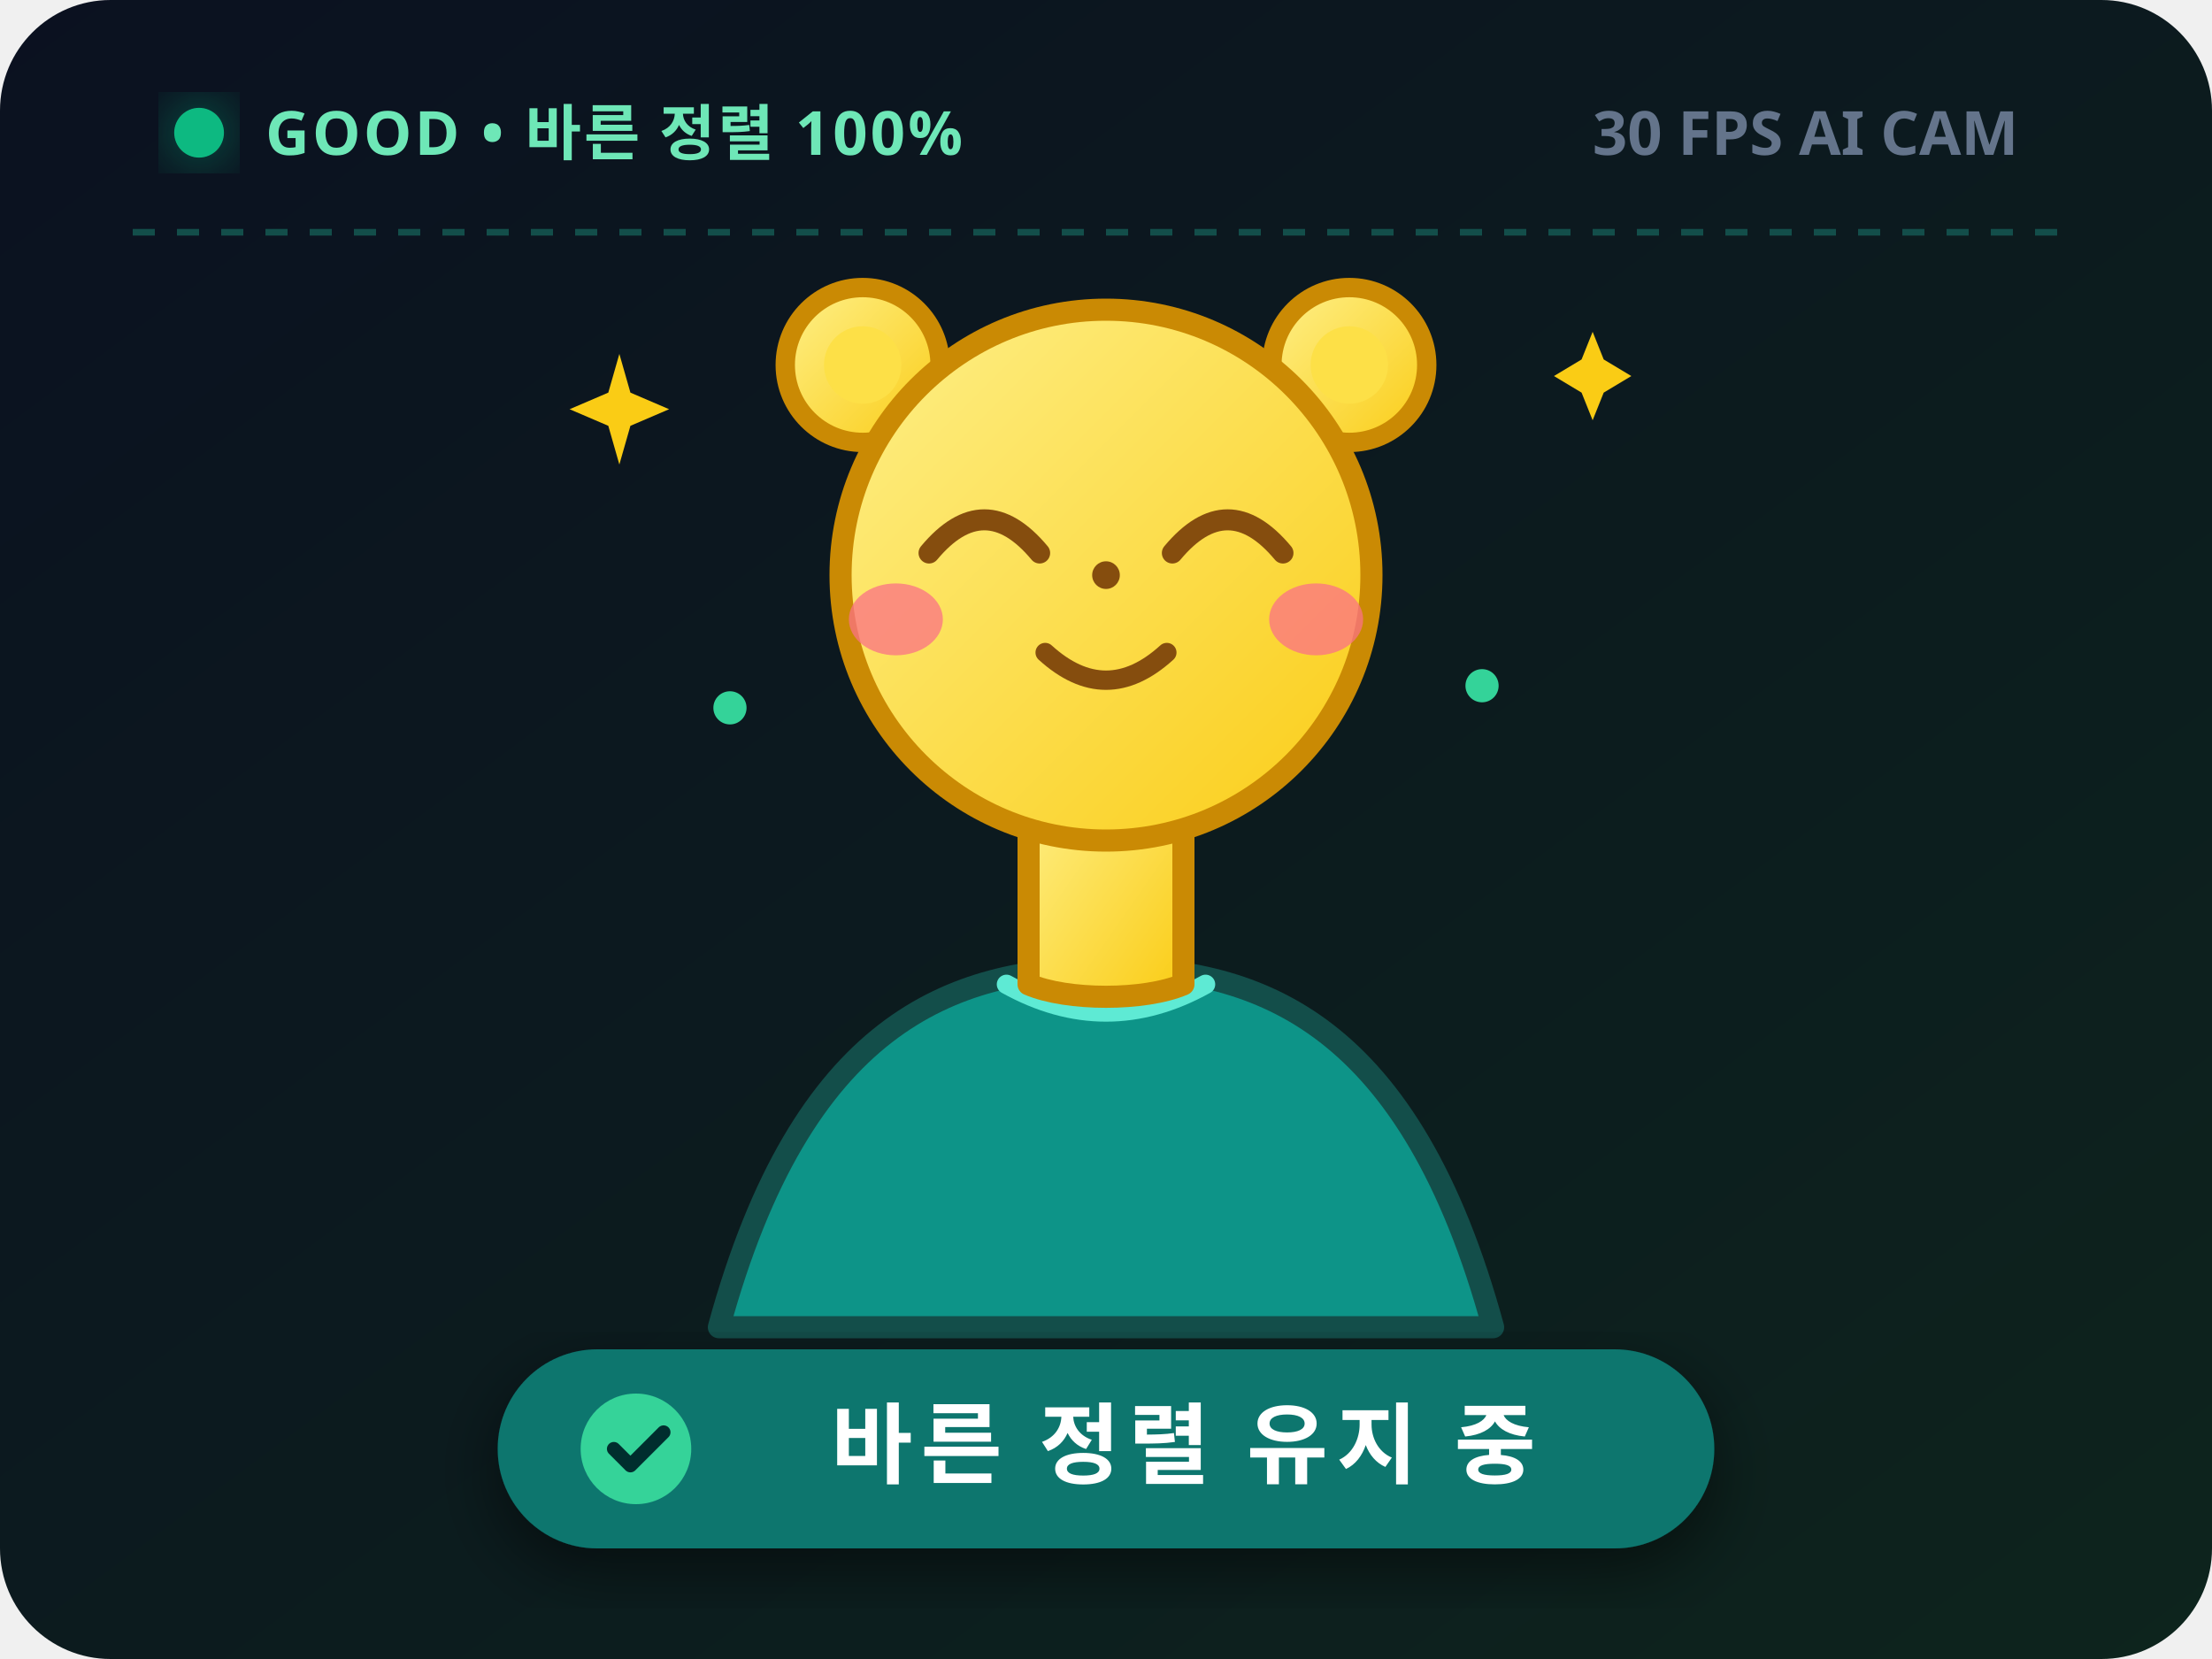
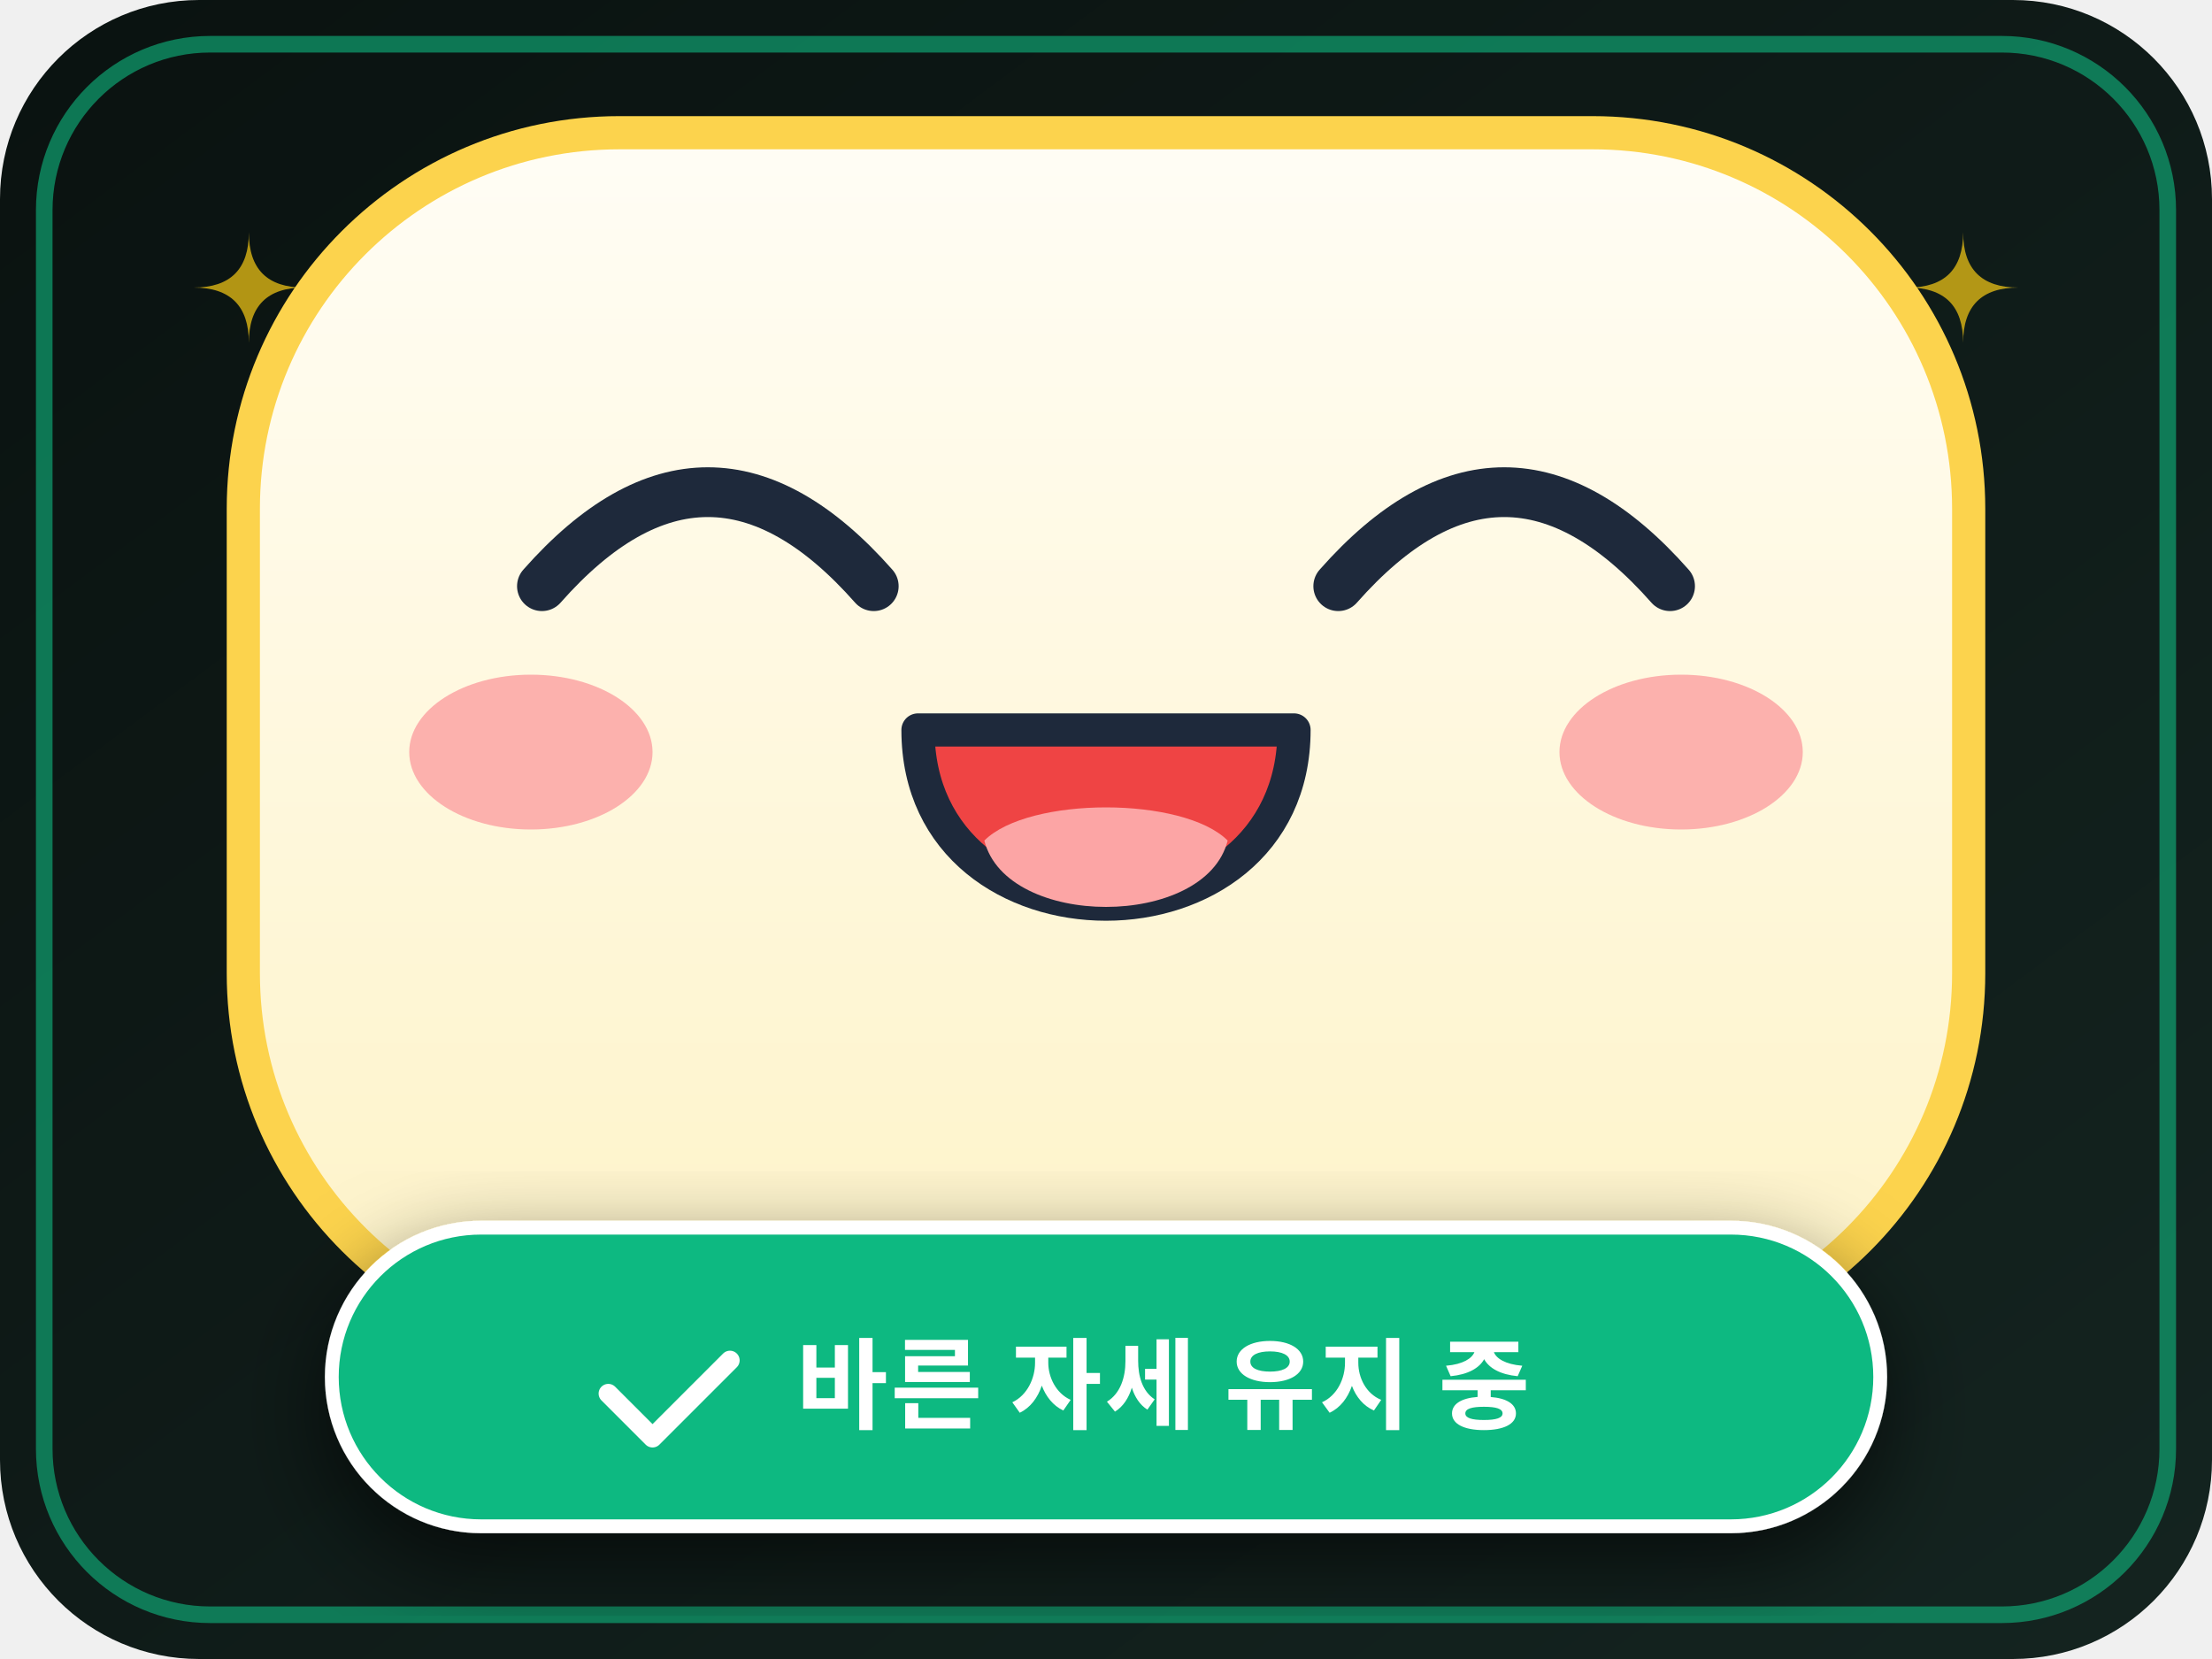
<svg xmlns="http://www.w3.org/2000/svg" viewBox="0 0 400 300" width="100%" height="100%">
  <defs>
-     <linearGradient id="screenBg3" x1="0%" y1="0%" x2="100%" y2="100%">
-       <stop offset="0%" stop-color="#0b1120" />
-       <stop offset="100%" stop-color="#0d241d" />
+     <linearGradient id="screenBg" x1="0%" y1="0%" x2="100%" y2="100%">
+       <stop offset="0%" stop-color="#0a1210" />
+       <stop offset="100%" stop-color="#142420" />
    </linearGradient>
-     <linearGradient id="emojiYellow3" x1="0%" y1="0%" x2="100%" y2="100%">
-       <stop offset="0%" stop-color="#fef08a" />
-       <stop offset="100%" stop-color="#facc15" />
+     <linearGradient id="creamFace" x1="0%" y1="0%" x2="0%" y2="100%">
+       <stop offset="0%" stop-color="#fffdf5" />
+       <stop offset="100%" stop-color="#fef3c7" />
    </linearGradient>
-     <filter id="goodGlow3" x="-30%" y="-30%" width="160%" height="160%">
-       <feGaussianBlur stdDeviation="6" result="blur" />
-       <feComposite in="SourceGraphic" in2="blur" operator="over" />
-     </filter>
-     <filter id="pillShadow3" x="-10%" y="-20%" width="120%" height="150%">
-       <feDropShadow dx="0" dy="4" stdDeviation="6" flood-color="#000000" flood-opacity="0.5" />
+     <filter id="badgeShadow" x="-20%" y="-30%" width="140%" height="160%">
+       <feDropShadow dx="0" dy="6" stdDeviation="8" flood-color="#000000" flood-opacity="0.6" />
    </filter>
  </defs>
-   <rect width="400" height="300" rx="20" fill="url(#screenBg3)" />
-   <line x1="24" y1="42" x2="376" y2="42" stroke="#134e4a" stroke-width="1.2" stroke-dasharray="4 4" />
-   <circle cx="36" cy="24" r="4.5" fill="#10b981" filter="url(#goodGlow3)" />
-   <text x="48" y="28" fill="#6ee7b7" font-family="'Pretendard', sans-serif" font-size="11" font-weight="700" letter-spacing="0.5">GOOD • 바른 정렬 100%</text>
-   <text x="365" y="28" text-anchor="end" fill="#64748b" font-family="'Plus Jakarta Sans', sans-serif" font-size="11" font-weight="600">30 FPS AI CAM</text>
-   <g id="emojiHappy">
-     <path d="M 130 240               C 145 185 172 175 200 175               C 228 175 255 185 270 240 Z" fill="#0d9488" stroke="#134e4a" stroke-width="4" stroke-linejoin="round" />
-     <path d="M 182 178 Q 200 188 218 178" fill="none" stroke="#5eead4" stroke-width="3.5" stroke-linecap="round" />
-     <path d="M 186 140 L 186 178 C 193 181 207 181 214 178 L 214 140 Z" fill="url(#emojiYellow3)" stroke="#ca8a04" stroke-width="4" stroke-linejoin="round" />
-     <g>
-       <circle cx="156" cy="66" r="14" fill="url(#emojiYellow3)" stroke="#ca8a04" stroke-width="3.5" />
-       <circle cx="156" cy="66" r="7" fill="#fde047" />
-       <circle cx="244" cy="66" r="14" fill="url(#emojiYellow3)" stroke="#ca8a04" stroke-width="3.5" />
-       <circle cx="244" cy="66" r="7" fill="#fde047" />
+   <style>
+     @keyframes gentlePulse {
+       0%, 100% {
+         transform: scale(1);
+       }
+       50% {
+         transform: scale(1.04);
+       }
+     }
+     @keyframes sparkleTwinkle {
+       0%, 100% {
+         opacity: 0.9;
+         transform: scale(1);
+       }
+       50% {
+         opacity: 0.3;
+         transform: scale(0.7);
+       }
+     }
+     
+     /* Static default state */
+     .bottom-badge {
+       transform-origin: 200px 250px;
+     }
+     .sparkle-1 {
+       transform-origin: 45px 52px;
+       opacity: 0.7;
+     }
+     .sparkle-2 {
+       transform-origin: 355px 52px;
+       opacity: 0.7;
+     }
+ 
+     /* Interactive Hover State */
+     svg:hover .bottom-badge {
+       animation: gentlePulse 1.2s infinite ease-in-out;
+     }
+     svg:hover .sparkle-1 {
+       animation: sparkleTwinkle 1.2s infinite ease-in-out;
+     }
+     svg:hover .sparkle-2 {
+       animation: sparkleTwinkle 1.4s infinite ease-in-out;
+     }
+   </style>
+   <rect width="400" height="300" rx="36" fill="url(#screenBg)" />
+   <rect x="8" y="8" width="384" height="284" rx="30" fill="none" stroke="#10b981" stroke-width="3" stroke-opacity="0.6" />
+   <g fill="#facc15">
+     <path class="sparkle-1" d="M 45 42 Q 45 52 35 52 Q 45 52 45 62 Q 45 52 55 52 Q 45 52 45 42 Z" />
+     <path class="sparkle-2" d="M 355 42 Q 355 52 345 52 Q 355 52 355 62 Q 355 52 365 52 Q 355 52 355 42 Z" />
+   </g>
+   <g id="fullScreenFace">
+     <rect x="44" y="24" width="312" height="220" rx="68" fill="url(#creamFace)" stroke="#fcd34d" stroke-width="6" />
+     <path d="M 98 106 Q 128 72 158 106" fill="none" stroke="#1e293b" stroke-width="9" stroke-linecap="round" />
+     <path d="M 242 106 Q 272 72 302 106" fill="none" stroke="#1e293b" stroke-width="9" stroke-linecap="round" />
+     <ellipse cx="96" cy="136" rx="22" ry="14" fill="#fca5a5" opacity="0.85" />
+     <ellipse cx="304" cy="136" rx="22" ry="14" fill="#fca5a5" opacity="0.85" />
+     <path d="M 166 132 Q 200 132 234 132 C 234 174 166 174 166 132 Z" fill="#ef4444" stroke="#1e293b" stroke-width="6" stroke-linejoin="round" />
+     <path d="M 178 152 C 186 144 214 144 222 152 C 218 168 182 168 178 152 Z" fill="#fca5a5" />
+   </g>
+   <g class="bottom-badge" filter="url(#badgeShadow)">
+     <rect x="60" y="222" width="280" height="54" rx="27" fill="#10b981" stroke="#ffffff" stroke-width="2.5" />
+     <g transform="translate(200, 255)">
+       <path d="M -90 -3 L -82 5 L -68 -9" fill="none" stroke="#ffffff" stroke-width="3.5" stroke-linecap="round" stroke-linejoin="round" />
+       <text x="-56" y="2" fill="#ffffff" font-family="'Pretendard', -apple-system, sans-serif" font-size="18" font-weight="900" letter-spacing="0.5">바른 자세 유지 중</text>
    </g>
-     <circle cx="200" cy="104" r="48" fill="url(#emojiYellow3)" stroke="#ca8a04" stroke-width="4" />
-     <path d="M 168 100 Q 178 88 188 100" fill="none" stroke="#854d0e" stroke-width="3.8" stroke-linecap="round" />
-     <path d="M 212 100 Q 222 88 232 100" fill="none" stroke="#854d0e" stroke-width="3.8" stroke-linecap="round" />
-     <circle cx="200" cy="104" r="2.5" fill="#854d0e" />
-     <ellipse cx="162" cy="112" rx="8.5" ry="6.5" fill="#fb7185" opacity="0.75" />
-     <ellipse cx="238" cy="112" rx="8.5" ry="6.5" fill="#fb7185" opacity="0.75" />
-     <path d="M 189 118 Q 200 128 211 118" fill="none" stroke="#854d0e" stroke-width="3.5" stroke-linecap="round" />
-     <g transform="translate(102, 64)">
-       <polygon points="10,0 12,7 19,10 12,13 10,20 8,13 1,10 8,7" fill="#facc15" />
-     </g>
-     <g transform="translate(280, 60)">
-       <polygon points="8,0 10,5 15,8 10,11 8,16 6,11 1,8 6,5" fill="#facc15" />
-     </g>
-     <circle cx="268" cy="124" r="3" fill="#34d399" />
-     <circle cx="132" cy="128" r="3" fill="#34d399" />
-   </g>
-   <g transform="translate(200, 262)" filter="url(#pillShadow3)">
-     <rect x="-110" y="-18" width="220" height="36" rx="18" fill="#0f766e" />
-     <circle cx="-85" cy="0" r="10" fill="#34d399" />
-     <path d="M -89 0 L -86 3 L -80 -3" fill="none" stroke="#042f2e" stroke-width="2.5" stroke-linecap="round" stroke-linejoin="round" />
-     <text x="14" y="5" fill="#ffffff" font-family="'Pretendard', sans-serif" font-size="16" font-weight="900" text-anchor="middle" letter-spacing="1.5">바른 정렬 유지 중</text>
  </g>
</svg>
